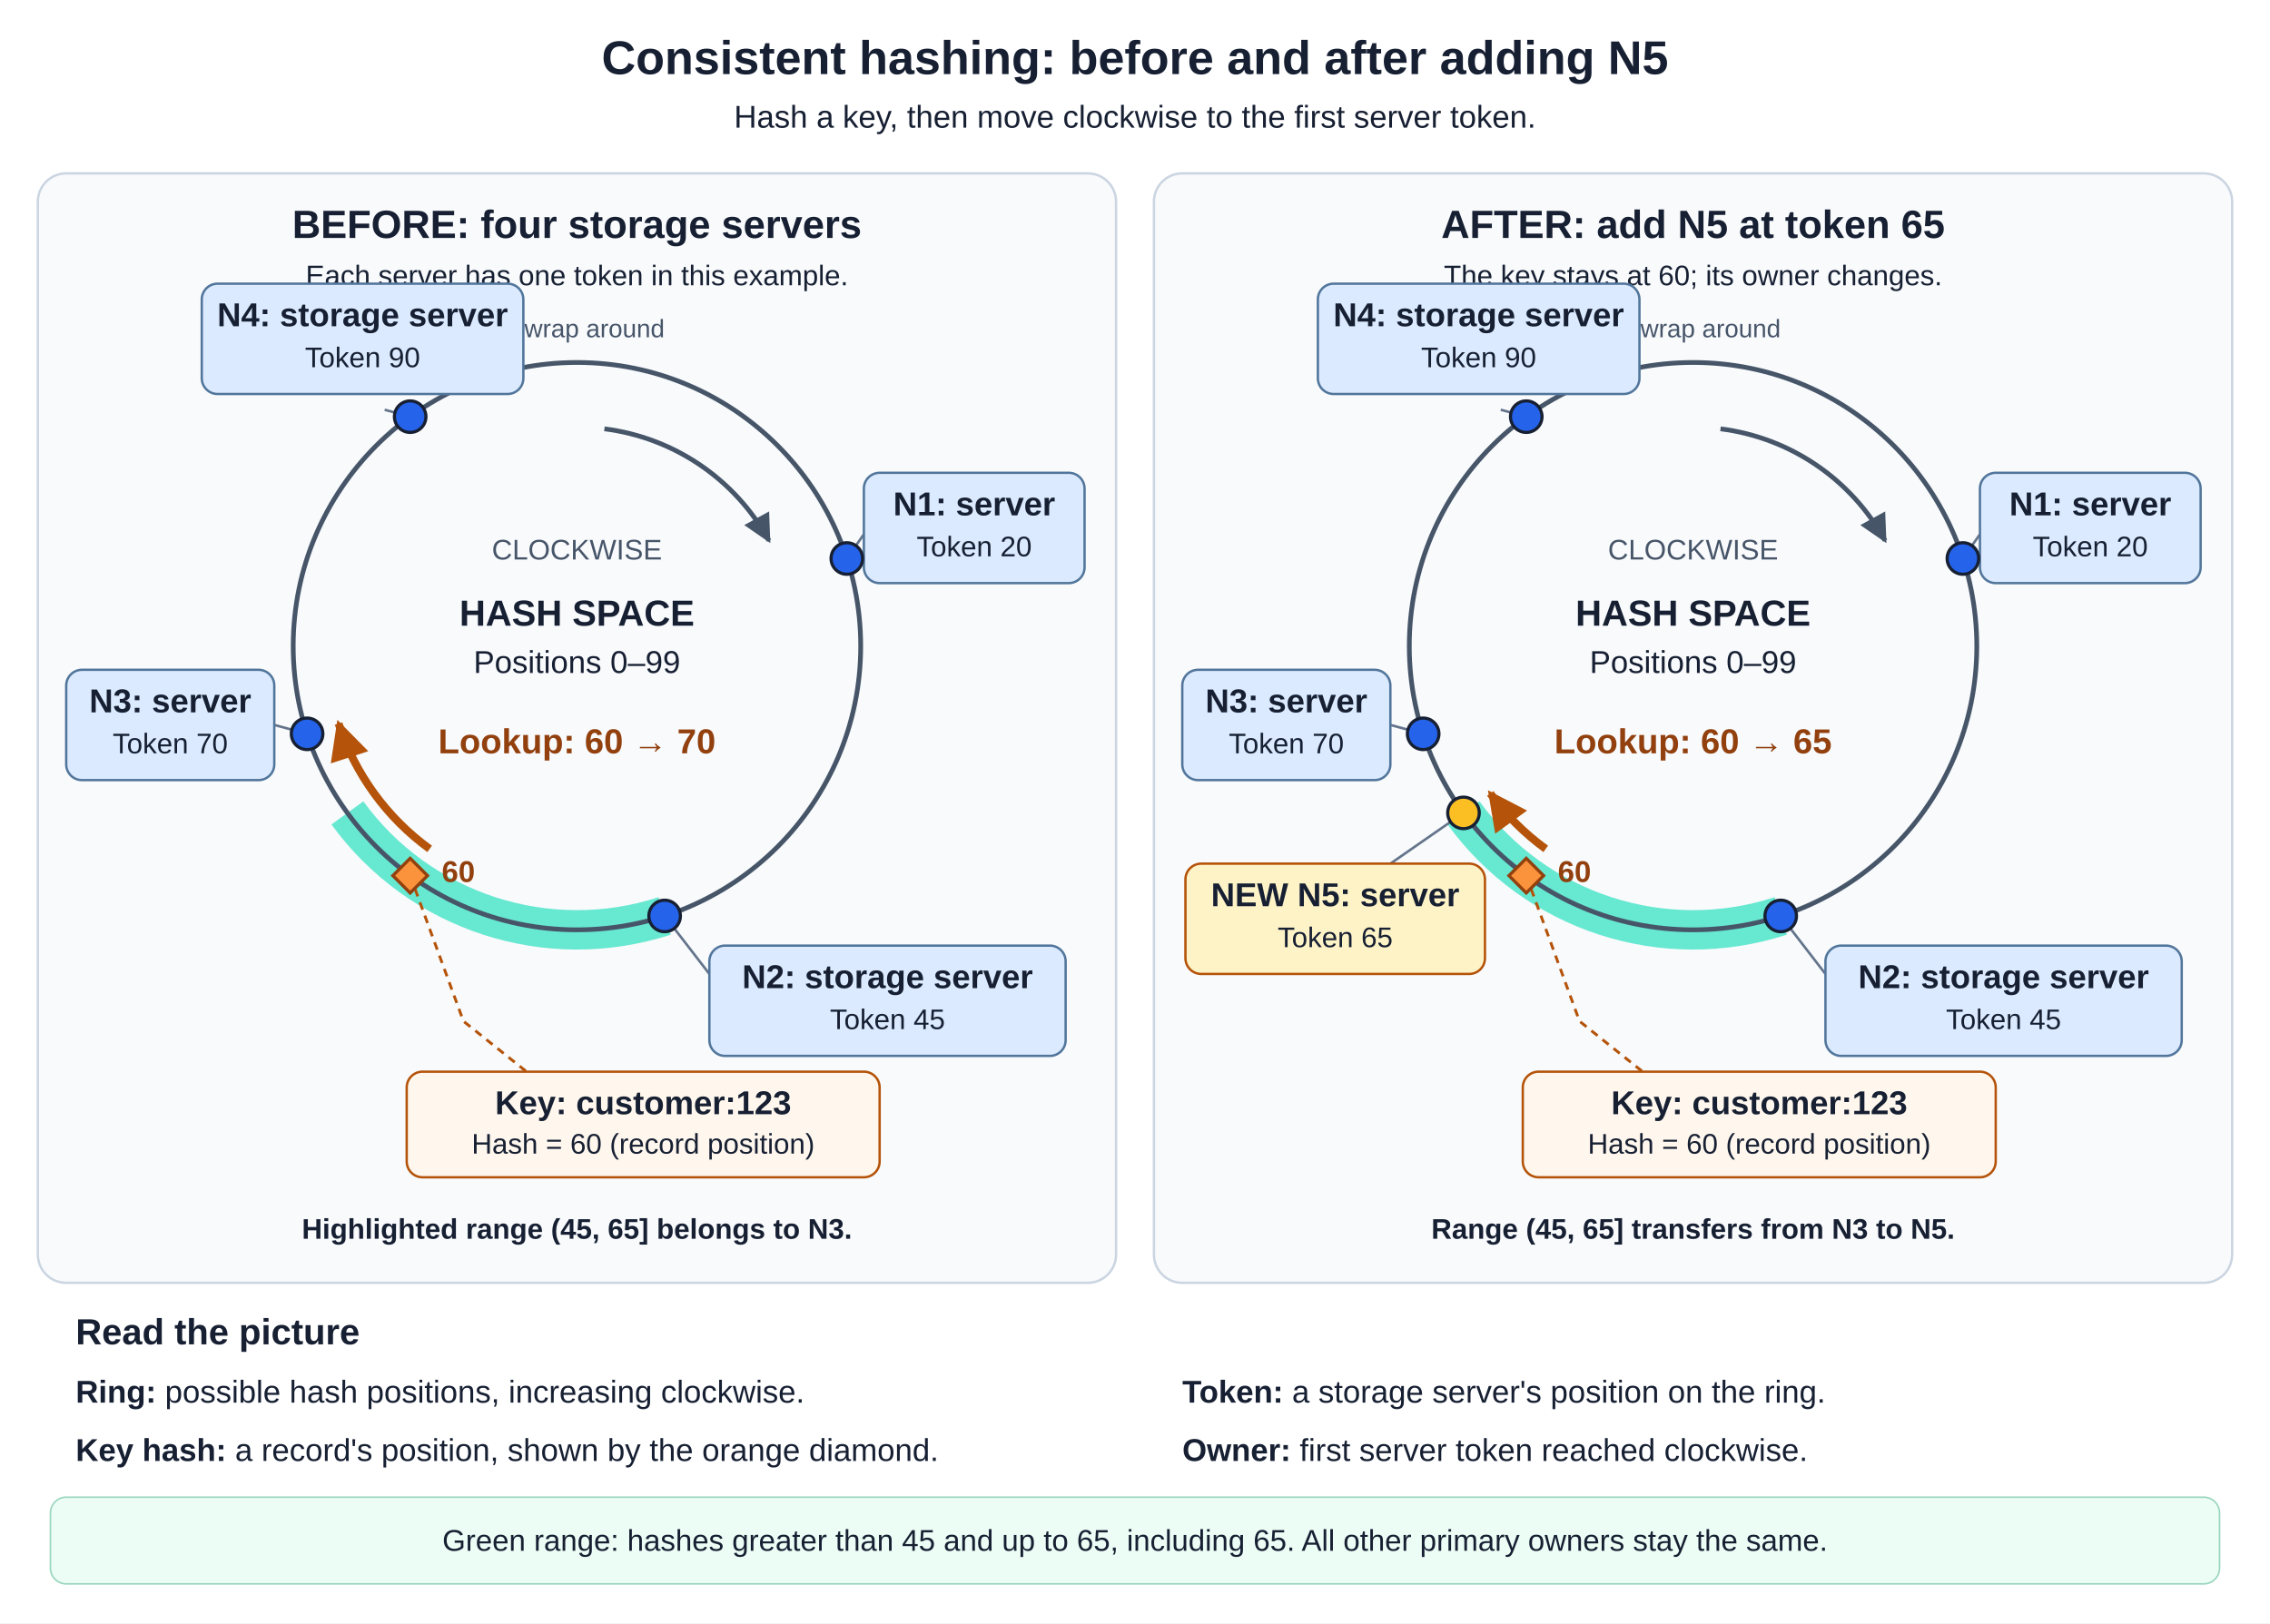
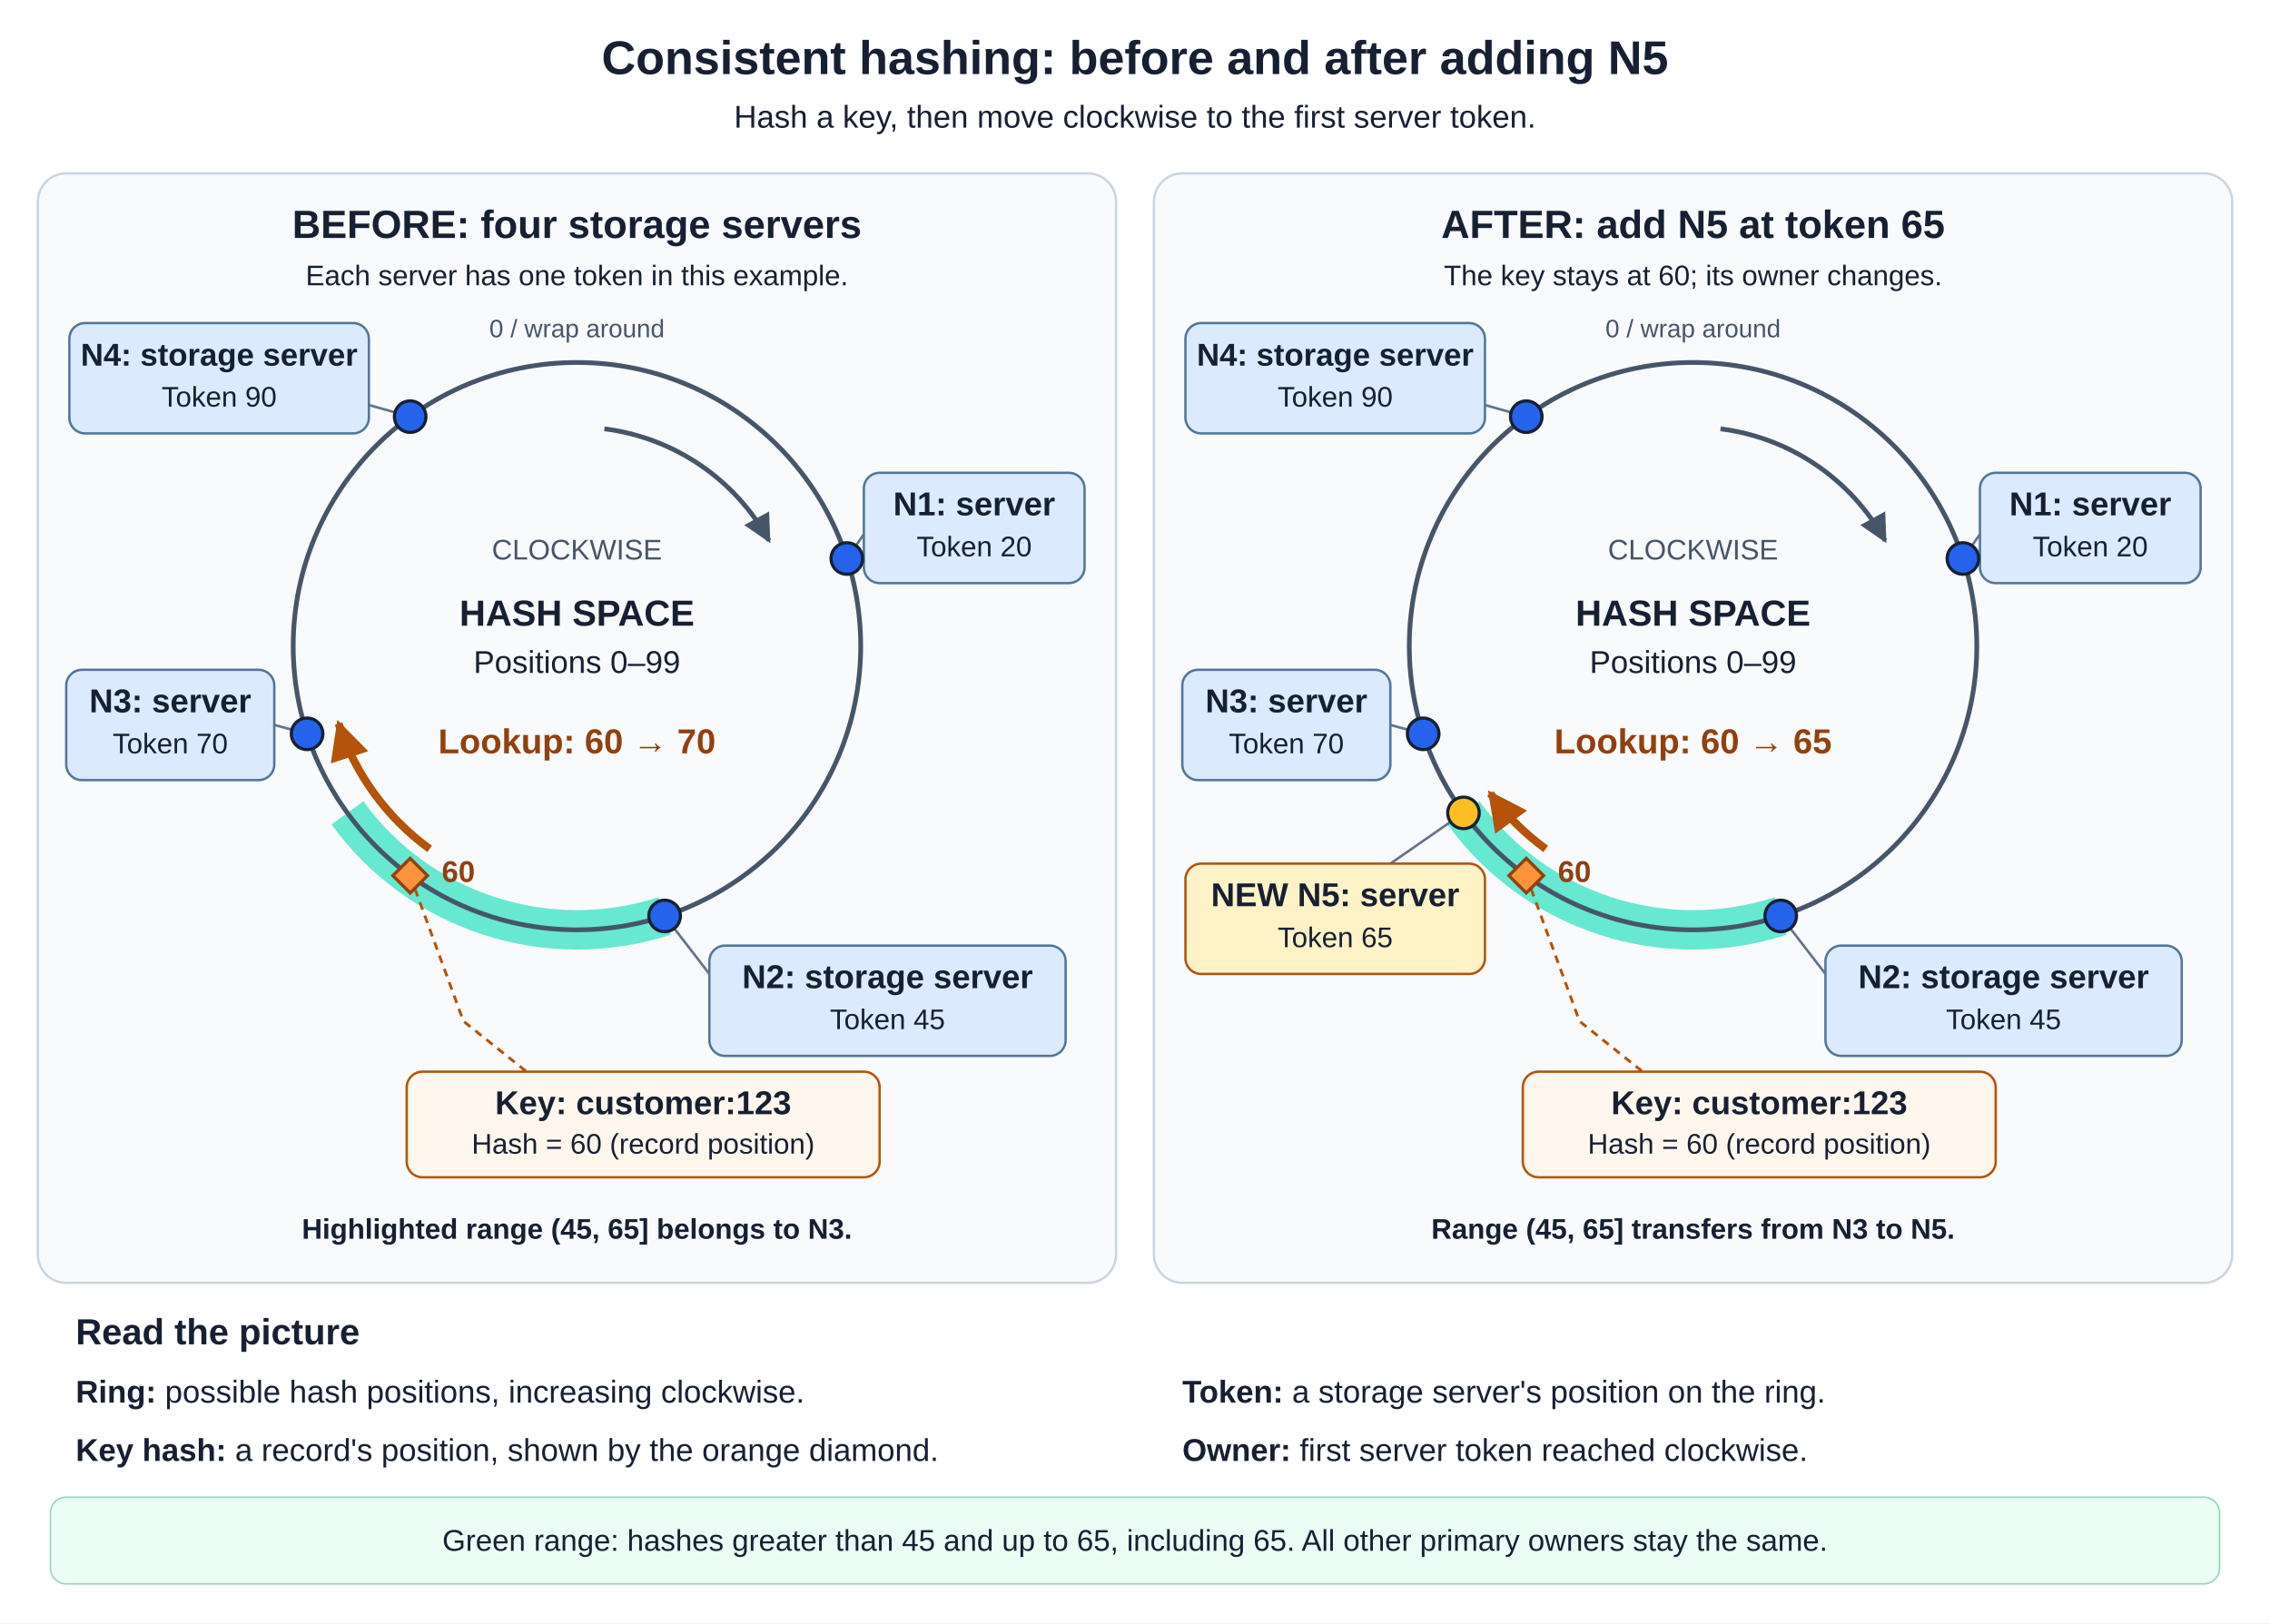
<svg xmlns="http://www.w3.org/2000/svg" width="1440" height="1030" viewBox="0 0 1440 1030" role="img" aria-labelledby="title description">
  <defs>
    <marker id="clock-arrow" viewBox="0 0 10 10" refX="9" refY="5" markerWidth="6" markerHeight="6" orient="auto-start-reverse">
      <path d="M 0 0 L 10 5 L 0 10 z" fill="#475569" />
    </marker>
    <marker id="lookup-arrow" viewBox="0 0 10 10" refX="9" refY="5" markerWidth="5" markerHeight="5" orient="auto-start-reverse">
      <path d="M 0 0 L 10 5 L 0 10 z" fill="#b45309" />
    </marker>
  </defs>
  <rect width="1440" height="1030" fill="#ffffff" />
  <g font-family="Arial, Helvetica, sans-serif" fill="#172033">
    <text x="720" y="47" text-anchor="middle" font-size="30" font-weight="700">Consistent hashing: before and after adding N5</text>
    <text x="720" y="81" text-anchor="middle" font-size="20">Hash a key, then move clockwise to the first server token.</text>
    <g transform="translate(24 0)">
      <rect x="0" y="110" width="684" height="704" rx="18" fill="#f8fafc" stroke="#cbd5e1" stroke-width="1.5" />
      <text x="342" y="151" text-anchor="middle" font-size="25" font-weight="700">BEFORE: four storage servers</text>
      <text x="342" y="181" text-anchor="middle" font-size="18">Each server has one token in this example.</text>
      <path d="M 397.62 581.19 A 180 180 0 0 1 196.38 515.80" fill="none" stroke="#67e8d1" stroke-width="25" />
      <circle cx="342" cy="410" r="180" fill="none" stroke="#475569" stroke-width="3" />
      <text x="342" y="214" text-anchor="middle" font-size="16" fill="#475569">0 / wrap around</text>
      <path d="M 359.42 272.10 A 139 139 0 0 1 463.81 343.04" fill="none" stroke="#475569" stroke-width="3" marker-end="url(#clock-arrow)" />
      <text x="342" y="355" text-anchor="middle" font-size="18" fill="#475569">CLOCKWISE</text>
      <text x="342" y="397" text-anchor="middle" font-size="23" font-weight="700">HASH SPACE</text>
      <text x="342" y="427" text-anchor="middle" font-size="20">Positions 0–99</text>
      <text x="342" y="478" text-anchor="middle" font-size="22" fill="#92400e" font-weight="700">Lookup: 60 → 70</text>
      <path d="M 248.54 538.63 A 159 159 0 0 1 190.78 459.13" fill="none" stroke="#b45309" stroke-width="5" marker-end="url(#lookup-arrow)" />
      <path d="M 513.19 354.38 L 524.00 339.00" fill="none" stroke="#64748b" stroke-width="1.6" />
      <rect x="524" y="300" width="140" height="70" rx="10" fill="#dbeafe" stroke="#52769b" stroke-width="1.5" />
      <text x="594" y="327" text-anchor="middle" font-size="21" font-weight="700">N1: server</text>
      <text x="594" y="353" text-anchor="middle" font-size="18">Token 20</text>
      <circle cx="513.19" cy="354.38" r="10" fill="#2563eb" stroke="#172033" stroke-width="2" />
      <path d="M 397.62 581.19 L 426.00 618.00" fill="none" stroke="#64748b" stroke-width="1.6" />
      <rect x="426" y="600" width="226" height="70" rx="10" fill="#dbeafe" stroke="#52769b" stroke-width="1.5" />
      <text x="539" y="627" text-anchor="middle" font-size="21" font-weight="700">N2: storage server</text>
      <text x="539" y="653" text-anchor="middle" font-size="18">Token 45</text>
      <circle cx="397.62" cy="581.19" r="10" fill="#2563eb" stroke="#172033" stroke-width="2" />
      <path d="M 170.81 465.62 L 150.00 460.00" fill="none" stroke="#64748b" stroke-width="1.6" />
      <rect x="18" y="425" width="132" height="70" rx="10" fill="#dbeafe" stroke="#52769b" stroke-width="1.5" />
      <text x="84" y="452" text-anchor="middle" font-size="21" font-weight="700">N3: server</text>
      <text x="84" y="478" text-anchor="middle" font-size="18">Token 70</text>
      <circle cx="170.81" cy="465.62" r="10" fill="#2563eb" stroke="#172033" stroke-width="2" />
-       <path d="M 236.20 264.38 L 220.00 260.00" fill="none" stroke="#64748b" stroke-width="1.6" />
-       <rect x="104" y="180" width="204" height="70" rx="10" fill="#dbeafe" stroke="#52769b" stroke-width="1.5" />
-       <text x="206" y="207" text-anchor="middle" font-size="21" font-weight="700">N4: storage server</text>
-       <text x="206" y="233" text-anchor="middle" font-size="18">Token 90</text>
+       <path d="M 236.20 264.38 L 210.00 257.00" fill="none" stroke="#64748b" stroke-width="1.6" />
+       <rect x="20" y="205" width="190" height="70" rx="10" fill="#dbeafe" stroke="#52769b" stroke-width="1.5" />
+       <text x="115" y="232" text-anchor="middle" font-size="20" font-weight="700">N4: storage server</text>
+       <text x="115" y="258" text-anchor="middle" font-size="18">Token 90</text>
      <circle cx="236.20" cy="264.38" r="10" fill="#2563eb" stroke="#172033" stroke-width="2" />
      <path d="M 236.20 555.62 L 270 648 L 310 680" fill="none" stroke="#b45309" stroke-width="1.8" stroke-dasharray="5 4" />
      <path d="M 236.20 544.62 l 11 11 l -11 11 l -11 -11 z" fill="#fb923c" stroke="#92400e" stroke-width="2" />
      <text x="256.20" y="559.62" font-size="19" font-weight="700" fill="#92400e">60</text>
      <rect x="234" y="680" width="300" height="67" rx="10" fill="#fff7ed" stroke="#b45309" stroke-width="1.5" />
      <text x="384" y="707" text-anchor="middle" font-size="21" font-weight="700">Key: customer:123</text>
      <text x="384" y="732" text-anchor="middle" font-size="18">Hash = 60 (record position)</text>
      <text x="342" y="786" text-anchor="middle" font-size="18" font-weight="700">Highlighted range (45, 65] belongs to N3.</text>
    </g>
    <g transform="translate(732 0)">
      <rect x="0" y="110" width="684" height="704" rx="18" fill="#f8fafc" stroke="#cbd5e1" stroke-width="1.5" />
      <text x="342" y="151" text-anchor="middle" font-size="25" font-weight="700">AFTER: add N5 at token 65</text>
      <text x="342" y="181" text-anchor="middle" font-size="18">The key stays at 60; its owner changes.</text>
      <path d="M 397.62 581.19 A 180 180 0 0 1 196.38 515.80" fill="none" stroke="#67e8d1" stroke-width="25" />
      <circle cx="342" cy="410" r="180" fill="none" stroke="#475569" stroke-width="3" />
      <text x="342" y="214" text-anchor="middle" font-size="16" fill="#475569">0 / wrap around</text>
      <path d="M 359.42 272.10 A 139 139 0 0 1 463.81 343.04" fill="none" stroke="#475569" stroke-width="3" marker-end="url(#clock-arrow)" />
      <text x="342" y="355" text-anchor="middle" font-size="18" fill="#475569">CLOCKWISE</text>
      <text x="342" y="397" text-anchor="middle" font-size="23" font-weight="700">HASH SPACE</text>
      <text x="342" y="427" text-anchor="middle" font-size="20">Positions 0–99</text>
      <text x="342" y="478" text-anchor="middle" font-size="22" fill="#92400e" font-weight="700">Lookup: 60 → 65</text>
      <path d="M 248.54 538.63 A 159 159 0 0 1 213.37 503.46" fill="none" stroke="#b45309" stroke-width="5" marker-end="url(#lookup-arrow)" />
      <path d="M 513.19 354.38 L 524.00 339.00" fill="none" stroke="#64748b" stroke-width="1.6" />
      <rect x="524" y="300" width="140" height="70" rx="10" fill="#dbeafe" stroke="#52769b" stroke-width="1.5" />
      <text x="594" y="327" text-anchor="middle" font-size="21" font-weight="700">N1: server</text>
      <text x="594" y="353" text-anchor="middle" font-size="18">Token 20</text>
      <circle cx="513.19" cy="354.38" r="10" fill="#2563eb" stroke="#172033" stroke-width="2" />
      <path d="M 397.62 581.19 L 426.00 618.00" fill="none" stroke="#64748b" stroke-width="1.6" />
      <rect x="426" y="600" width="226" height="70" rx="10" fill="#dbeafe" stroke="#52769b" stroke-width="1.5" />
      <text x="539" y="627" text-anchor="middle" font-size="21" font-weight="700">N2: storage server</text>
      <text x="539" y="653" text-anchor="middle" font-size="18">Token 45</text>
      <circle cx="397.62" cy="581.19" r="10" fill="#2563eb" stroke="#172033" stroke-width="2" />
      <path d="M 170.81 465.62 L 150.00 460.00" fill="none" stroke="#64748b" stroke-width="1.6" />
      <rect x="18" y="425" width="132" height="70" rx="10" fill="#dbeafe" stroke="#52769b" stroke-width="1.5" />
      <text x="84" y="452" text-anchor="middle" font-size="21" font-weight="700">N3: server</text>
      <text x="84" y="478" text-anchor="middle" font-size="18">Token 70</text>
      <circle cx="170.81" cy="465.62" r="10" fill="#2563eb" stroke="#172033" stroke-width="2" />
-       <path d="M 236.20 264.38 L 220.00 260.00" fill="none" stroke="#64748b" stroke-width="1.6" />
-       <rect x="104" y="180" width="204" height="70" rx="10" fill="#dbeafe" stroke="#52769b" stroke-width="1.5" />
-       <text x="206" y="207" text-anchor="middle" font-size="21" font-weight="700">N4: storage server</text>
-       <text x="206" y="233" text-anchor="middle" font-size="18">Token 90</text>
+       <path d="M 236.20 264.38 L 210.00 257.00" fill="none" stroke="#64748b" stroke-width="1.6" />
+       <rect x="20" y="205" width="190" height="70" rx="10" fill="#dbeafe" stroke="#52769b" stroke-width="1.5" />
+       <text x="115" y="232" text-anchor="middle" font-size="20" font-weight="700">N4: storage server</text>
+       <text x="115" y="258" text-anchor="middle" font-size="18">Token 90</text>
      <circle cx="236.20" cy="264.38" r="10" fill="#2563eb" stroke="#172033" stroke-width="2" />
      <path d="M 196.38 515.80 L 150.00 548.00" fill="none" stroke="#64748b" stroke-width="1.6" />
      <rect x="20" y="548" width="190" height="70" rx="10" fill="#fef3c7" stroke="#b45309" stroke-width="1.5" />
      <text x="115" y="575" text-anchor="middle" font-size="21" font-weight="700">NEW N5: server</text>
      <text x="115" y="601" text-anchor="middle" font-size="18">Token 65</text>
      <circle cx="196.38" cy="515.80" r="10" fill="#fbbf24" stroke="#172033" stroke-width="2" />
      <path d="M 236.20 555.62 L 270 648 L 310 680" fill="none" stroke="#b45309" stroke-width="1.8" stroke-dasharray="5 4" />
      <path d="M 236.20 544.62 l 11 11 l -11 11 l -11 -11 z" fill="#fb923c" stroke="#92400e" stroke-width="2" />
      <text x="256.20" y="559.62" font-size="19" font-weight="700" fill="#92400e">60</text>
      <rect x="234" y="680" width="300" height="67" rx="10" fill="#fff7ed" stroke="#b45309" stroke-width="1.5" />
      <text x="384" y="707" text-anchor="middle" font-size="21" font-weight="700">Key: customer:123</text>
      <text x="384" y="732" text-anchor="middle" font-size="18">Hash = 60 (record position)</text>
      <text x="342" y="786" text-anchor="middle" font-size="18" font-weight="700">Range (45, 65] transfers from N3 to N5.</text>
    </g>
    <text x="48" y="853" font-size="23" font-weight="700">Read the picture</text>
    <text x="48" y="890" font-size="20">
      <tspan font-weight="700">Ring:</tspan> possible hash positions, increasing clockwise.</text>
    <text x="750" y="890" font-size="20">
      <tspan font-weight="700">Token:</tspan> a storage server's position on the ring.</text>
    <text x="48" y="927" font-size="20">
      <tspan font-weight="700">Key hash:</tspan> a record's position, shown by the orange diamond.</text>
    <text x="750" y="927" font-size="20">
      <tspan font-weight="700">Owner:</tspan> first server token reached clockwise.</text>
    <rect x="32" y="950" width="1376" height="55" rx="10" fill="#ecfdf5" stroke="#99d6bd" />
    <text x="720" y="984" text-anchor="middle" font-size="19">Green range: hashes greater than 45 and up to 65, including 65. All other primary owners stay the same.</text>
  </g>
</svg>
